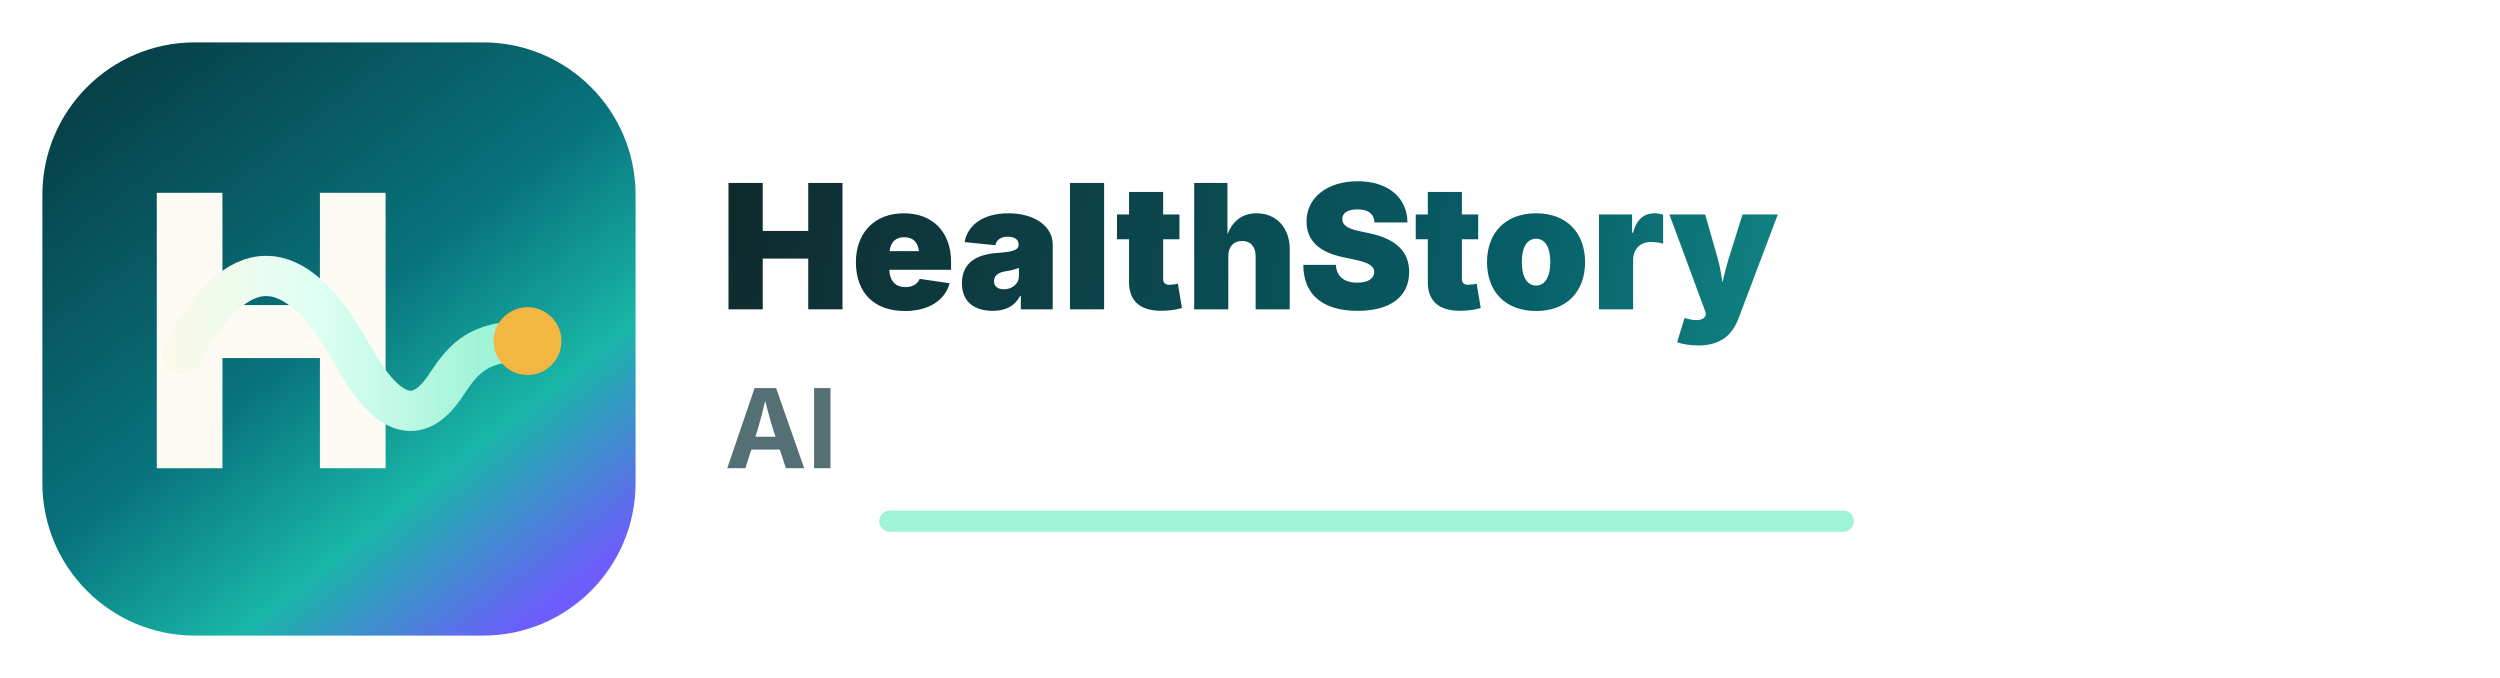
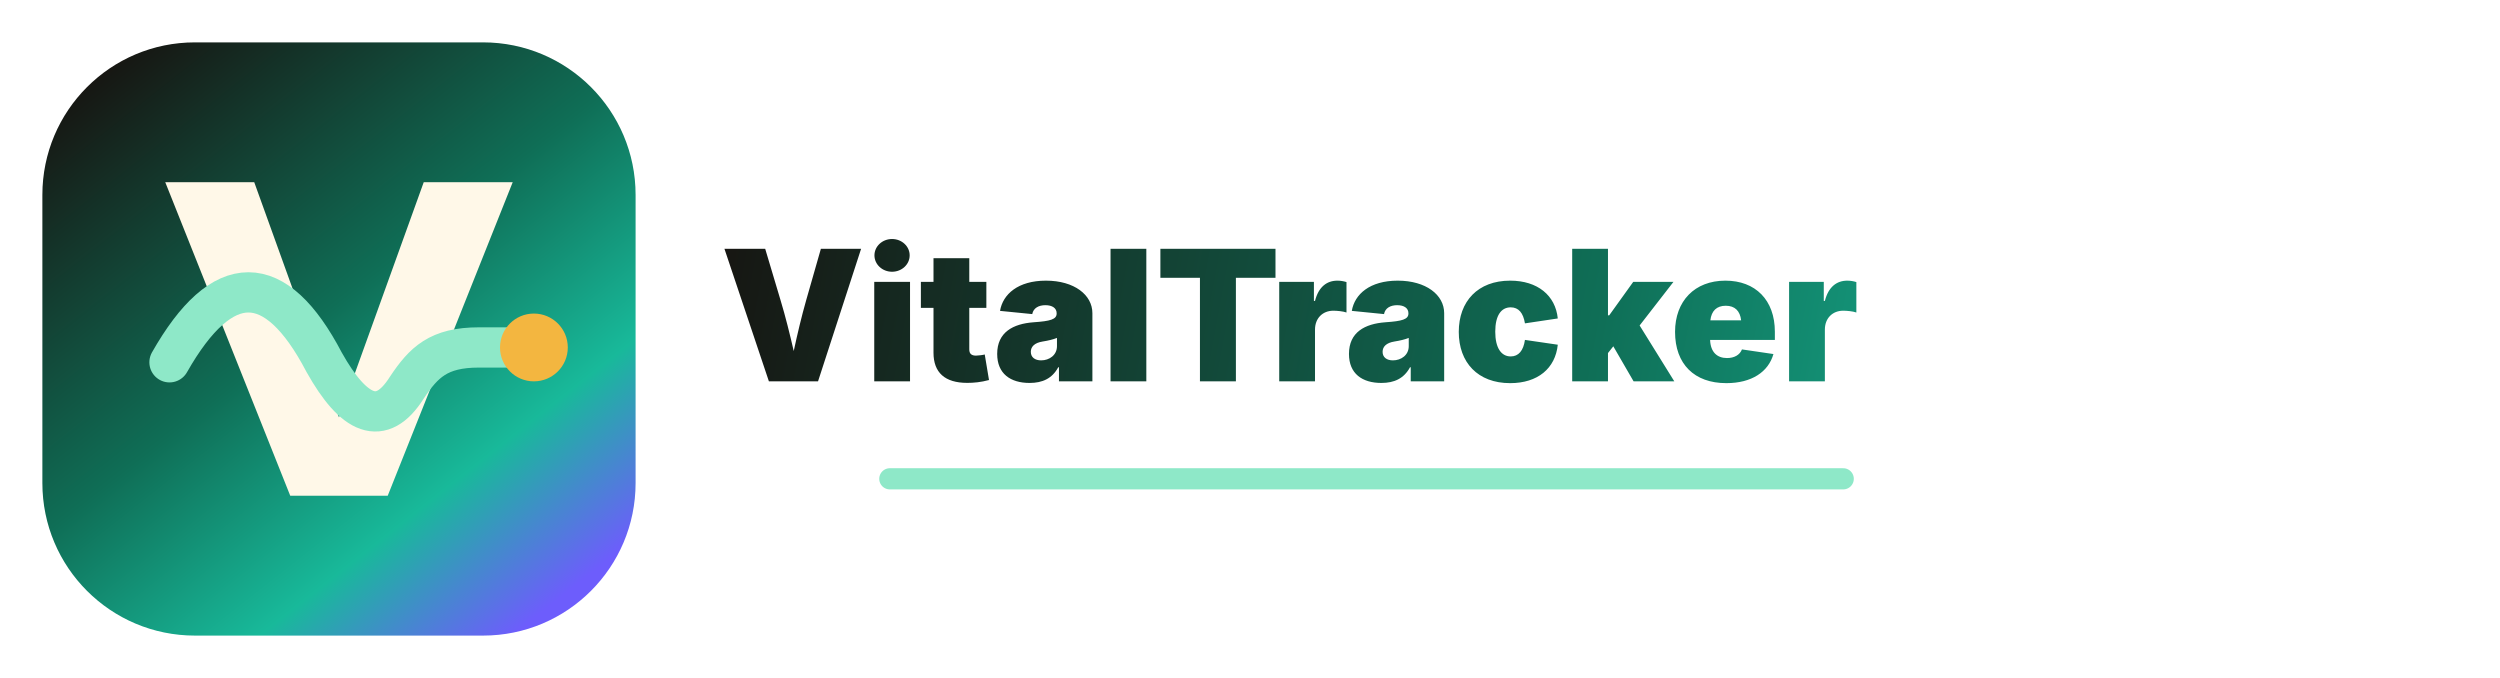
<svg xmlns="http://www.w3.org/2000/svg" viewBox="0 0 1180 320" role="img" aria-labelledby="title desc">
  <defs>
    <linearGradient id="bg" x1="44" y1="28" x2="252" y2="292" gradientUnits="userSpaceOnUse">
-       <stop offset="0" stop-color="#073D45" />
-       <stop offset=".5" stop-color="#08737C" />
-       <stop offset=".76" stop-color="#19B6A7" />
+       <stop offset="0" stop-color="#17120F" />
+       <stop offset=".48" stop-color="#0F6E56" />
+       <stop offset=".78" stop-color="#18B99A" />
      <stop offset="1" stop-color="#6D5DFC" />
    </linearGradient>
-     <linearGradient id="signal" x1="70" y1="165" x2="228" y2="165" gradientUnits="userSpaceOnUse">
-       <stop offset="0" stop-color="#FFF8E8" />
-       <stop offset=".5" stop-color="#DFFFF4" />
-       <stop offset="1" stop-color="#9FF3D6" />
-     </linearGradient>
    <linearGradient id="word" x1="326" y1="94" x2="1008" y2="220" gradientUnits="userSpaceOnUse">
-       <stop offset="0" stop-color="#10282B" />
-       <stop offset=".56" stop-color="#075E67" />
-       <stop offset="1" stop-color="#1FB6AA" />
+       <stop offset="0" stop-color="#17120F" />
+       <stop offset=".62" stop-color="#0F6E56" />
+       <stop offset="1" stop-color="#18B99A" />
    </linearGradient>
  </defs>
  <rect x="20" y="20" width="280" height="280" rx="72" fill="url(#bg)" />
-   <path d="M74 221V91h31v53h46V91h31v130h-31v-52h-46v52H74Z" fill="#FDFBF3" />
-   <path d="M86 167c26-49 53-49 80 0 16 29 31 36 45 14 8-12 15-20 37-20" fill="none" stroke="url(#signal)" stroke-width="19" stroke-linecap="round" stroke-linejoin="round" />
-   <circle cx="249" cy="161" r="16" fill="#F3B640" />
-   <text x="340" y="146" fill="url(#word)" font-family="Inter, Arial, sans-serif" font-size="82" font-weight="850">HealthStory</text>
-   <text x="342" y="221" fill="#557074" font-family="Inter, Arial, sans-serif" font-size="52" font-weight="750">AI</text>
-   <path d="M420 246h450" stroke="#9FF3D6" stroke-width="10" stroke-linecap="round" />
+   <path d="M78 86h42l40 111 40-111h42l-59 148h-46L78 86Z" fill="#FFF8E8" />
+   <path d="M80 171c25-44 50-44 73 0 14 25 27 31 39 12 8-12 15-19 34-19h25" fill="none" stroke="#8EE8C8" stroke-width="19" stroke-linecap="round" stroke-linejoin="round" />
+   <circle cx="252" cy="164" r="16" fill="#F3B640" />
+   <text x="340" y="180" fill="url(#word)" font-family="Inter, Arial, sans-serif" font-size="86" font-weight="850">VitalTracker</text>
+   <path d="M420 226h450" stroke="#8EE8C8" stroke-width="10" stroke-linecap="round" />
</svg>
